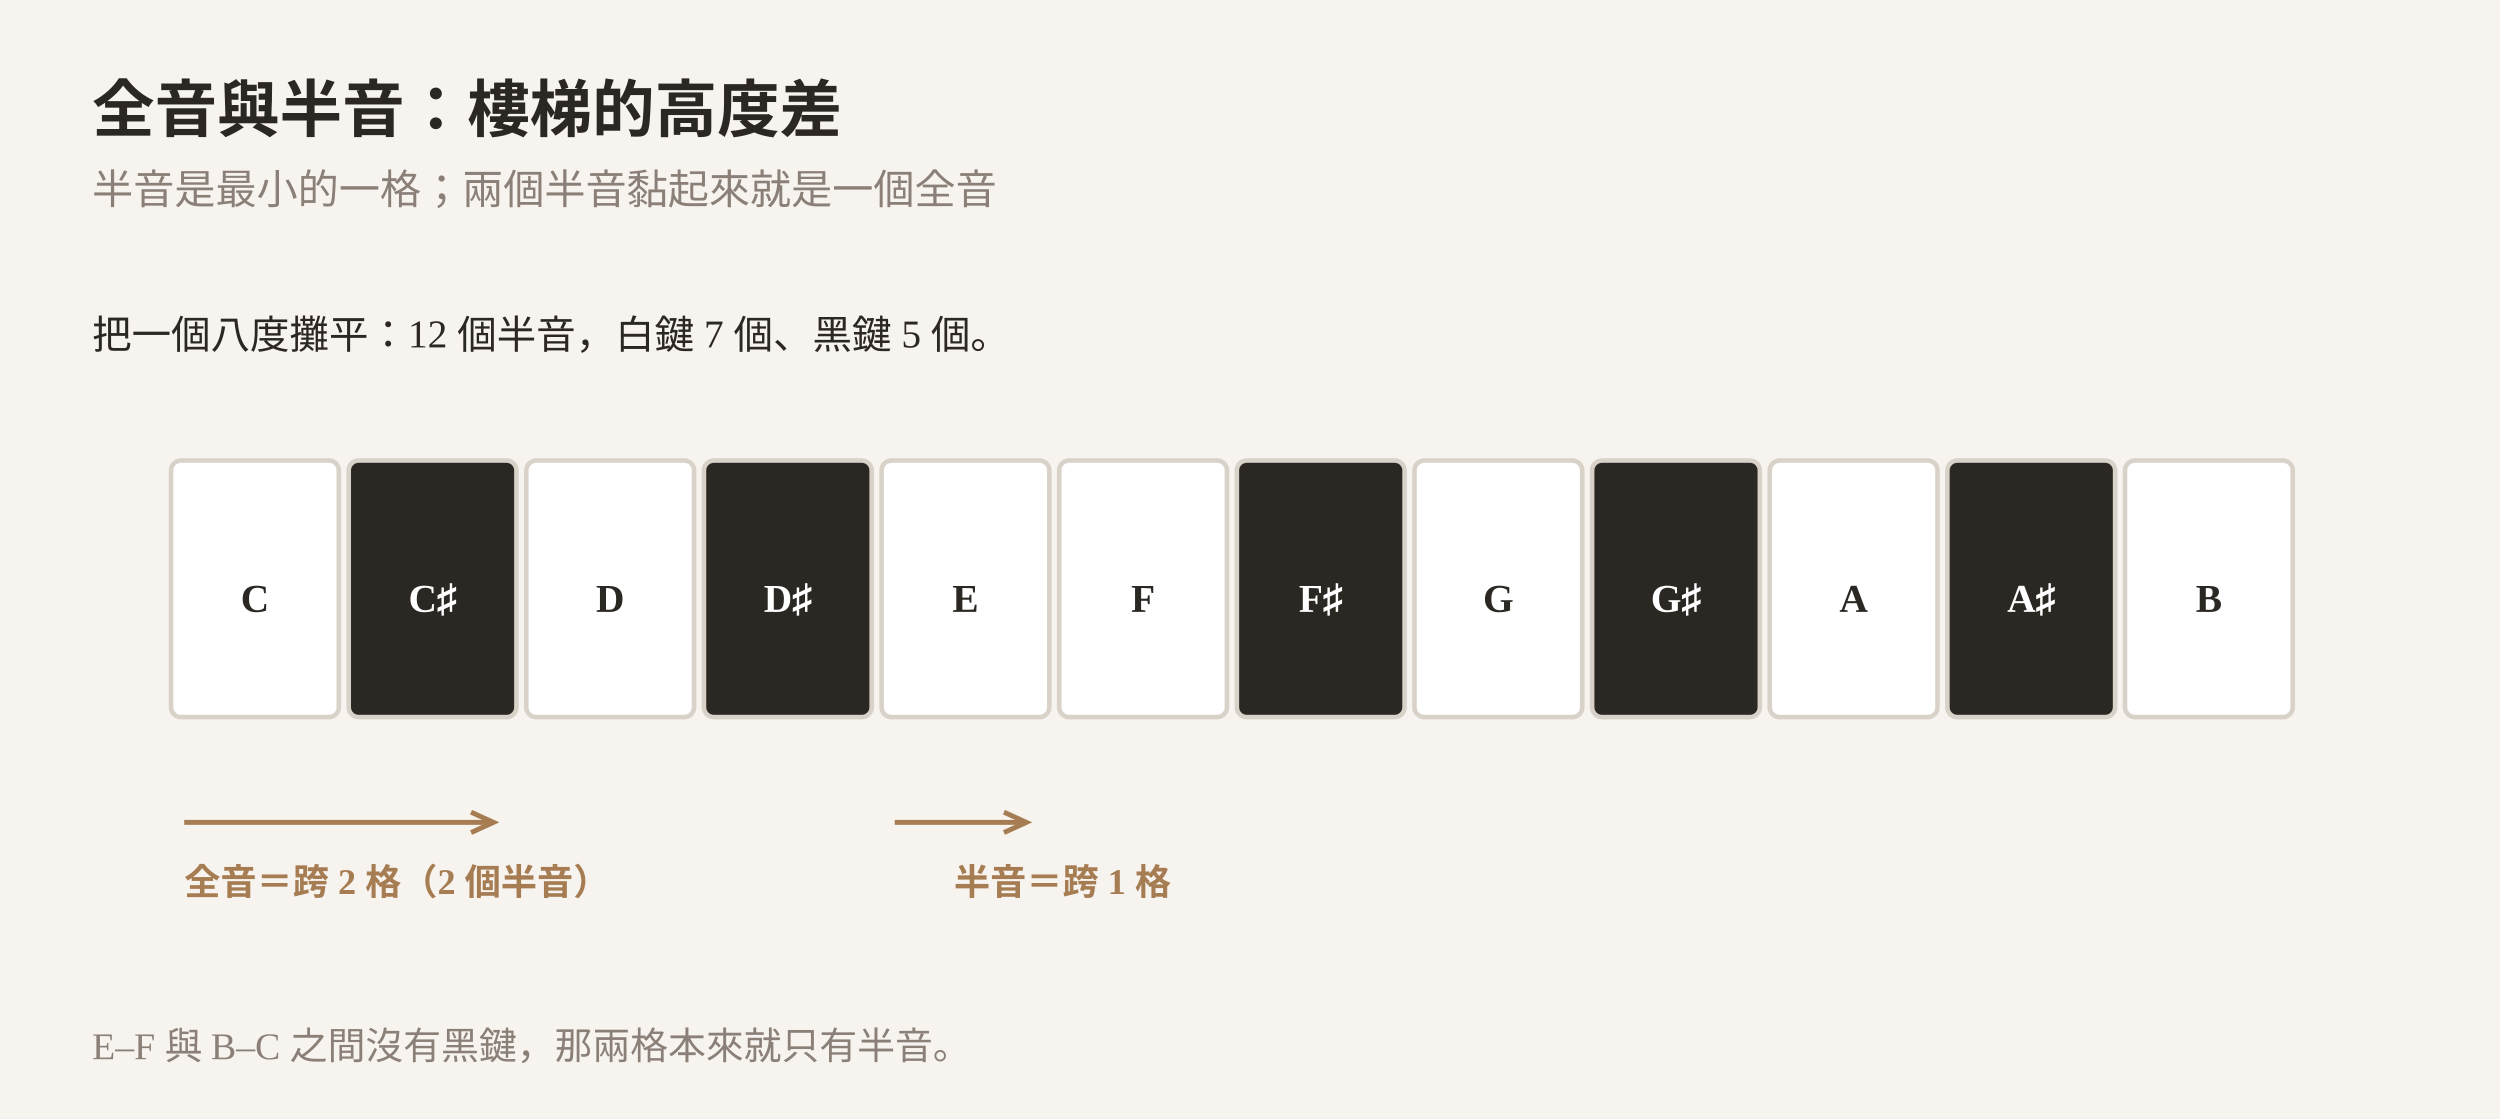
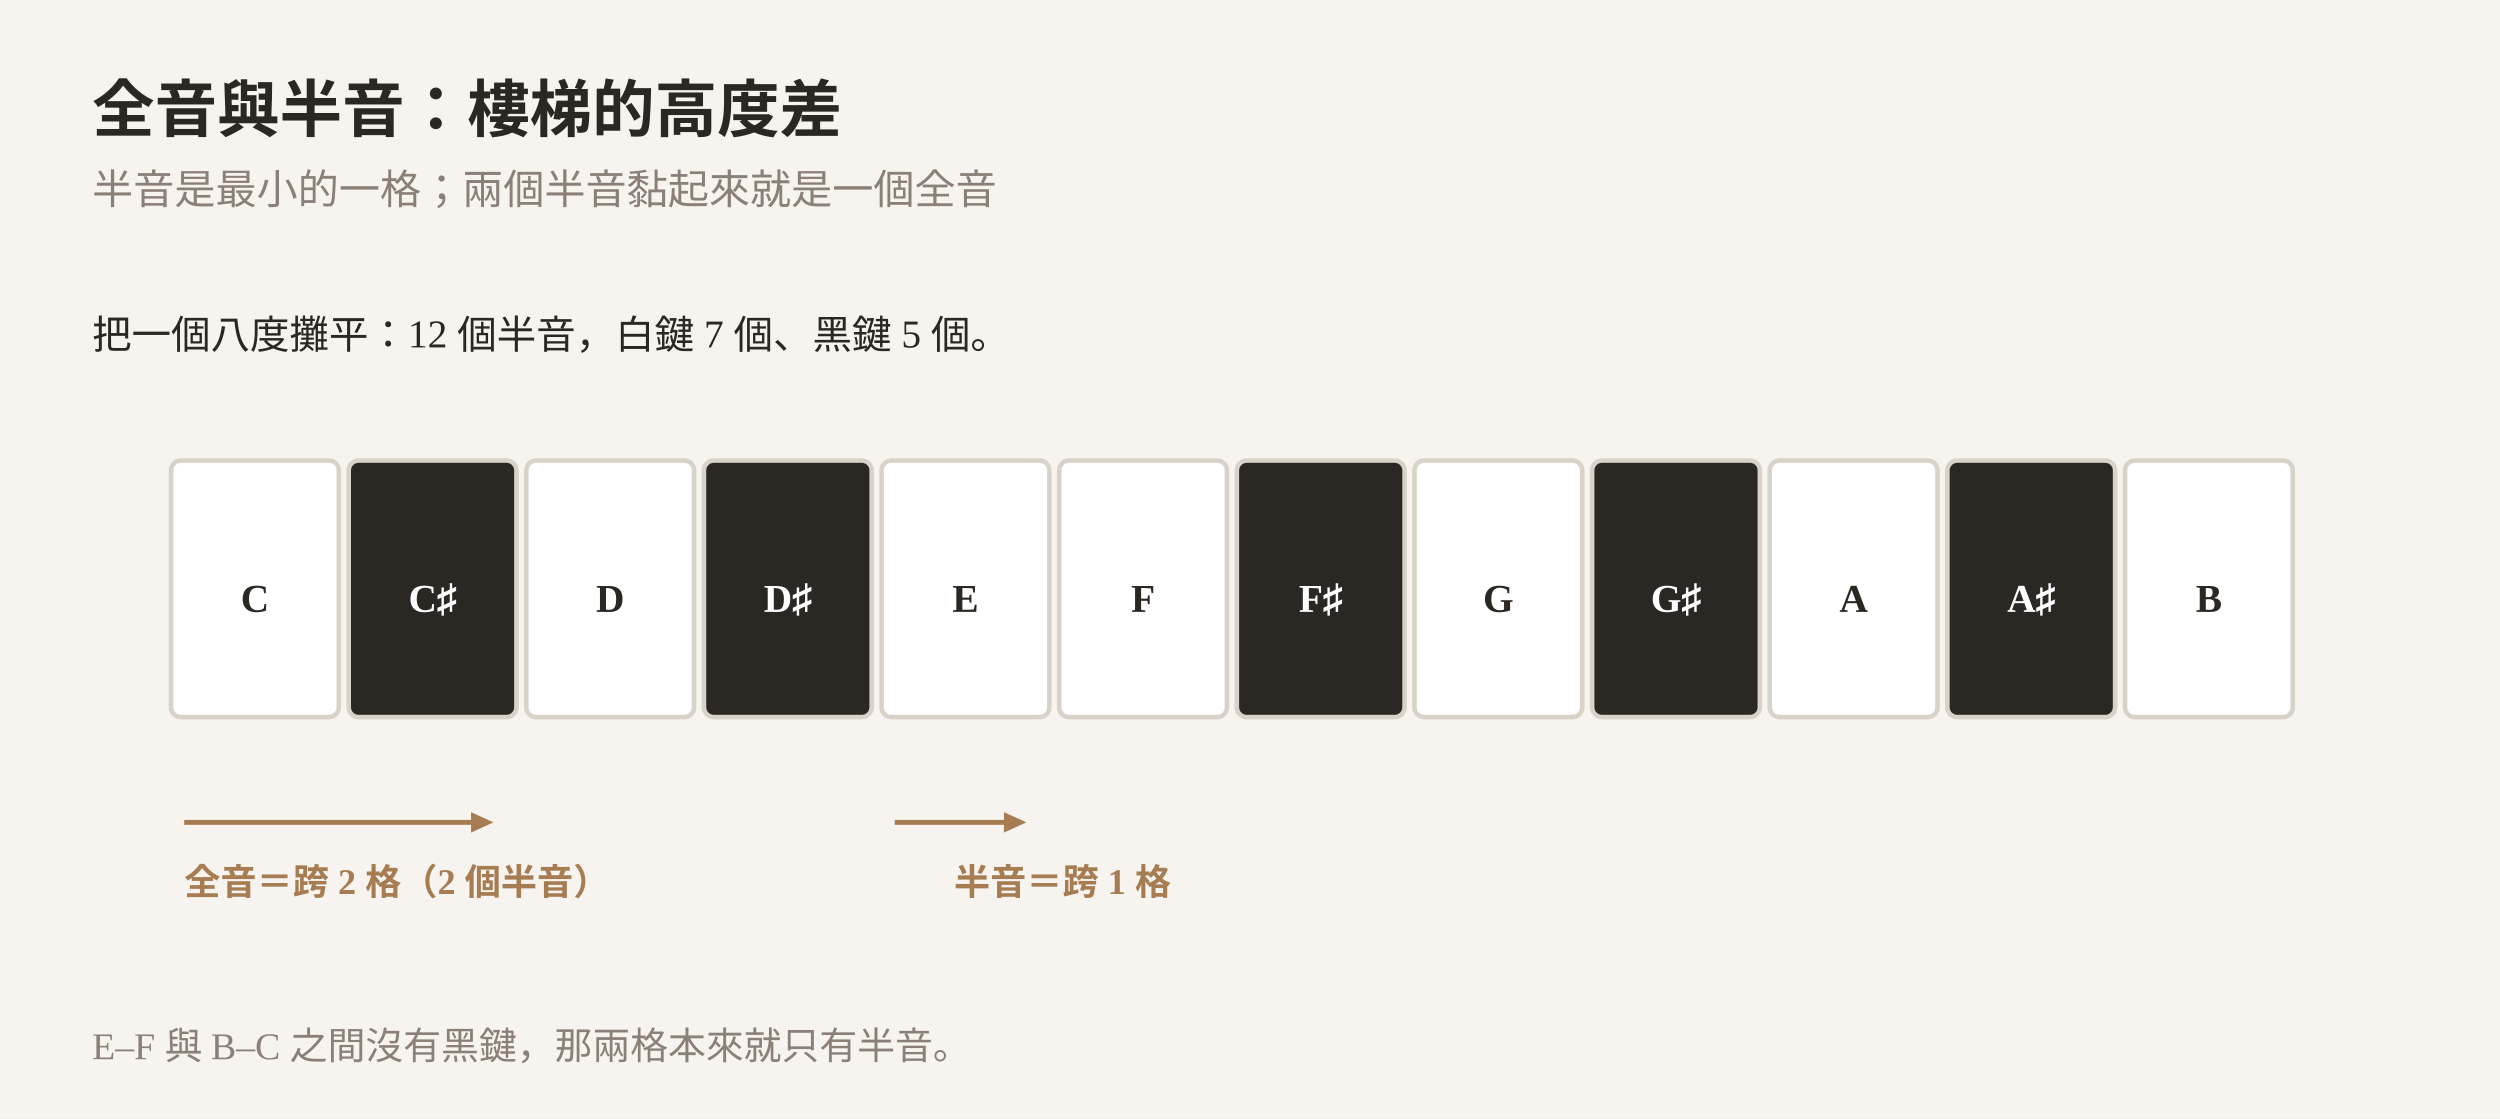
<svg xmlns="http://www.w3.org/2000/svg" viewBox="0 0 760 340" width="100%" role="img" aria-label="全音與半音：樓梯的高度差">
  <rect width="760" height="340" fill="#f7f3ee" />
  <text x="28.0" y="40.0" font-size="19" text-anchor="start" fill="#2b2722" font-weight="700">全音與半音：樓梯的高度差</text>
  <text x="28.0" y="62.0" font-size="12.5" text-anchor="start" fill="#8a8078" font-weight="400">半音是最小的一格；兩個半音黏起來就是一個全音</text>
  <text x="28.0" y="106.0" font-size="12" text-anchor="start" fill="#2b2722" font-weight="400">把一個八度攤平：12 個半音，白鍵 7 個、黑鍵 5 個。</text>
  <rect x="52.0" y="140.0" width="51.0" height="78.0" rx="3" fill="#fff" stroke="#d9d2c9" stroke-width="1.4" />
  <text x="77.5" y="186.0" font-size="12" text-anchor="middle" fill="#2b2722" font-weight="700">C</text>
  <rect x="106.0" y="140.0" width="51.0" height="78.0" rx="3" fill="#2b2722" stroke="#d9d2c9" stroke-width="1.4" />
  <text x="131.5" y="186.0" font-size="12" text-anchor="middle" fill="#fff" font-weight="700">C♯</text>
  <rect x="160.0" y="140.0" width="51.0" height="78.0" rx="3" fill="#fff" stroke="#d9d2c9" stroke-width="1.4" />
  <text x="185.5" y="186.0" font-size="12" text-anchor="middle" fill="#2b2722" font-weight="700">D</text>
  <rect x="214.0" y="140.0" width="51.0" height="78.0" rx="3" fill="#2b2722" stroke="#d9d2c9" stroke-width="1.4" />
  <text x="239.5" y="186.0" font-size="12" text-anchor="middle" fill="#fff" font-weight="700">D♯</text>
  <rect x="268.0" y="140.0" width="51.0" height="78.0" rx="3" fill="#fff" stroke="#d9d2c9" stroke-width="1.4" />
  <text x="293.5" y="186.0" font-size="12" text-anchor="middle" fill="#2b2722" font-weight="700">E</text>
  <rect x="322.0" y="140.0" width="51.0" height="78.0" rx="3" fill="#fff" stroke="#d9d2c9" stroke-width="1.4" />
  <text x="347.5" y="186.0" font-size="12" text-anchor="middle" fill="#2b2722" font-weight="700">F</text>
  <rect x="376.0" y="140.0" width="51.0" height="78.0" rx="3" fill="#2b2722" stroke="#d9d2c9" stroke-width="1.4" />
  <text x="401.5" y="186.0" font-size="12" text-anchor="middle" fill="#fff" font-weight="700">F♯</text>
  <rect x="430.0" y="140.0" width="51.0" height="78.0" rx="3" fill="#fff" stroke="#d9d2c9" stroke-width="1.4" />
  <text x="455.5" y="186.0" font-size="12" text-anchor="middle" fill="#2b2722" font-weight="700">G</text>
  <rect x="484.0" y="140.0" width="51.0" height="78.0" rx="3" fill="#2b2722" stroke="#d9d2c9" stroke-width="1.4" />
  <text x="509.5" y="186.0" font-size="12" text-anchor="middle" fill="#fff" font-weight="700">G♯</text>
  <rect x="538.0" y="140.0" width="51.0" height="78.0" rx="3" fill="#fff" stroke="#d9d2c9" stroke-width="1.4" />
  <text x="563.5" y="186.0" font-size="12" text-anchor="middle" fill="#2b2722" font-weight="700">A</text>
  <rect x="592.0" y="140.0" width="51.0" height="78.0" rx="3" fill="#2b2722" stroke="#d9d2c9" stroke-width="1.4" />
  <text x="617.5" y="186.0" font-size="12" text-anchor="middle" fill="#fff" font-weight="700">A♯</text>
  <rect x="646.0" y="140.0" width="51.0" height="78.0" rx="3" fill="#fff" stroke="#d9d2c9" stroke-width="1.4" />
  <text x="671.5" y="186.0" font-size="12" text-anchor="middle" fill="#2b2722" font-weight="700">B</text>
-   <line x1="56.0" y1="250.0" x2="150.0" y2="250.0" stroke="#A67C52" stroke-width="1.5" />
-   <path d="M143.2 253.1 L150.0 250.0 L143.2 246.9" fill="none" stroke="#A67C52" stroke-width="1.5" />
+   <line x1="56.0" y1="250.0" x2="144.0" y2="250.0" stroke="#A67C52" stroke-width="1.5" />
+   <polygon points="150.0,250.0 143.2,253.1 143.2,246.9" fill="#A67C52" />
  <text x="56.0" y="272.0" font-size="11" text-anchor="start" fill="#A67C52" font-weight="700">全音＝跨 2 格（2 個半音）</text>
-   <line x1="272.0" y1="250.0" x2="312.0" y2="250.0" stroke="#A67C52" stroke-width="1.5" />
-   <path d="M305.2 253.1 L312.0 250.0 L305.2 246.9" fill="none" stroke="#A67C52" stroke-width="1.5" />
+   <line x1="272.0" y1="250.0" x2="306.0" y2="250.0" stroke="#A67C52" stroke-width="1.5" />
+   <polygon points="312.0,250.0 305.2,253.1 305.2,246.9" fill="#A67C52" />
  <text x="290.0" y="272.0" font-size="11" text-anchor="start" fill="#A67C52" font-weight="700">半音＝跨 1 格</text>
  <text x="28.0" y="322.0" font-size="11.5" text-anchor="start" fill="#8a8078" font-weight="400">E–F 與 B–C 之間沒有黑鍵，那兩格本來就只有半音。</text>
</svg>
